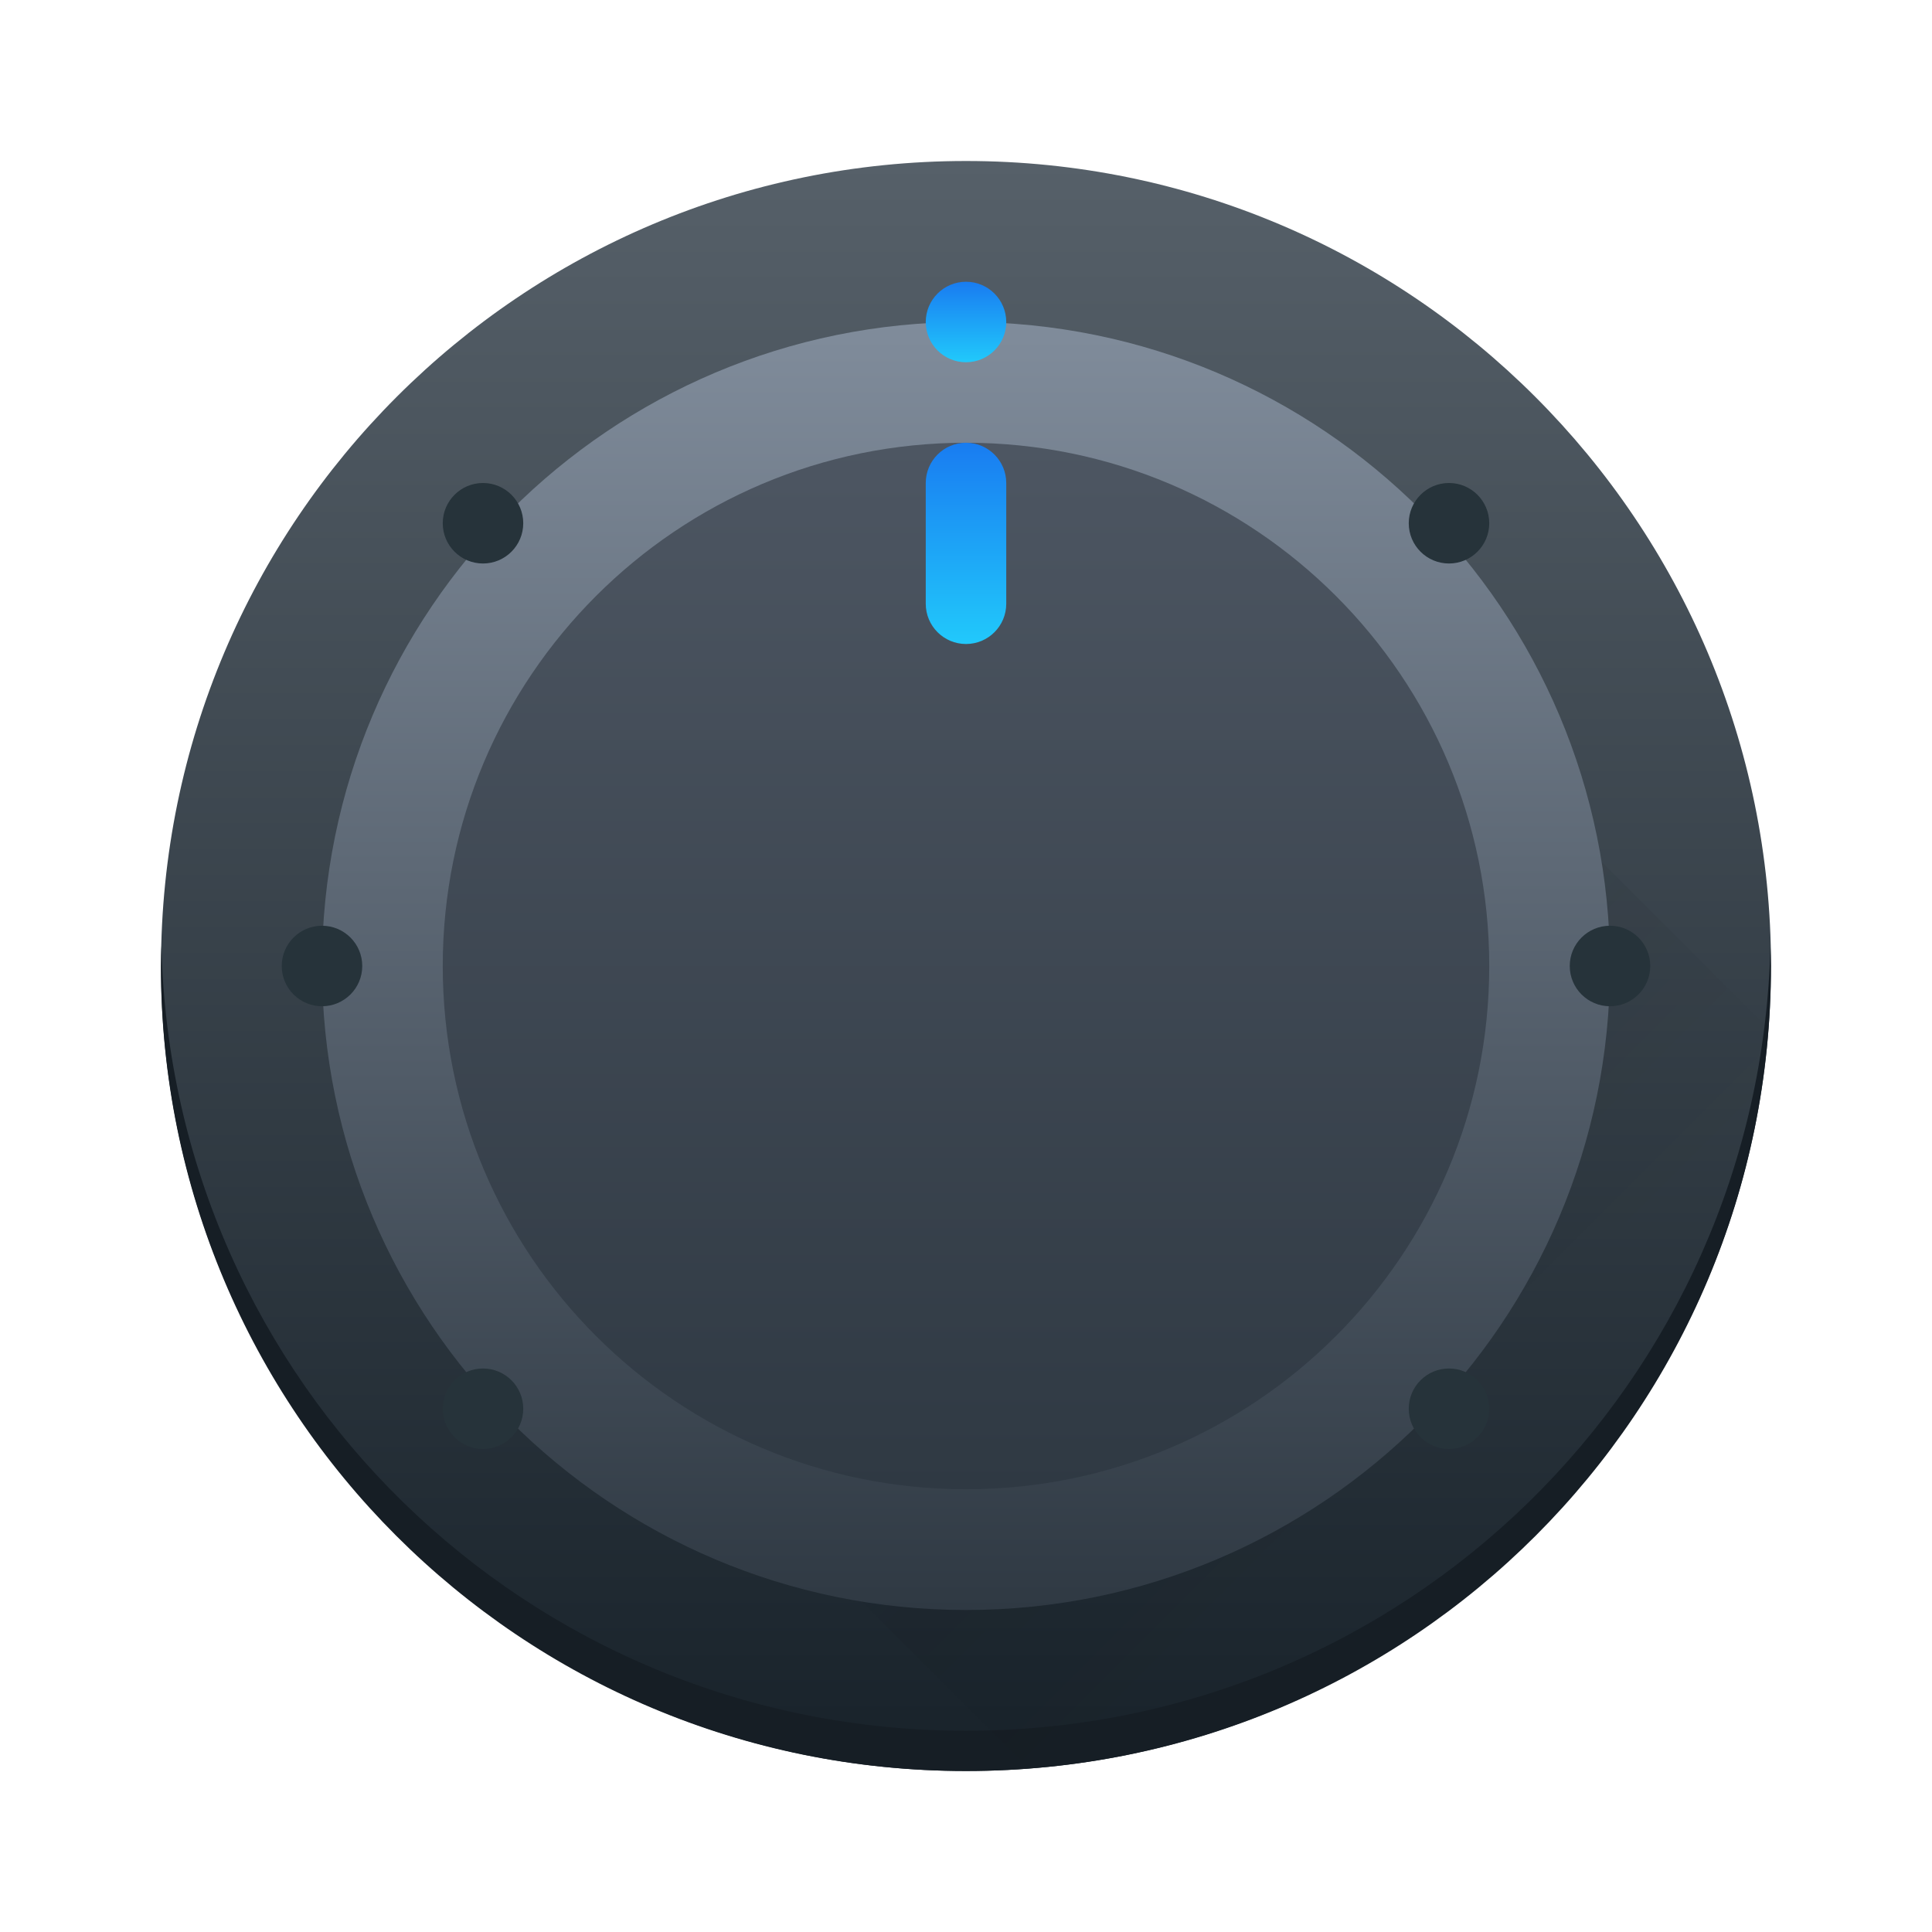
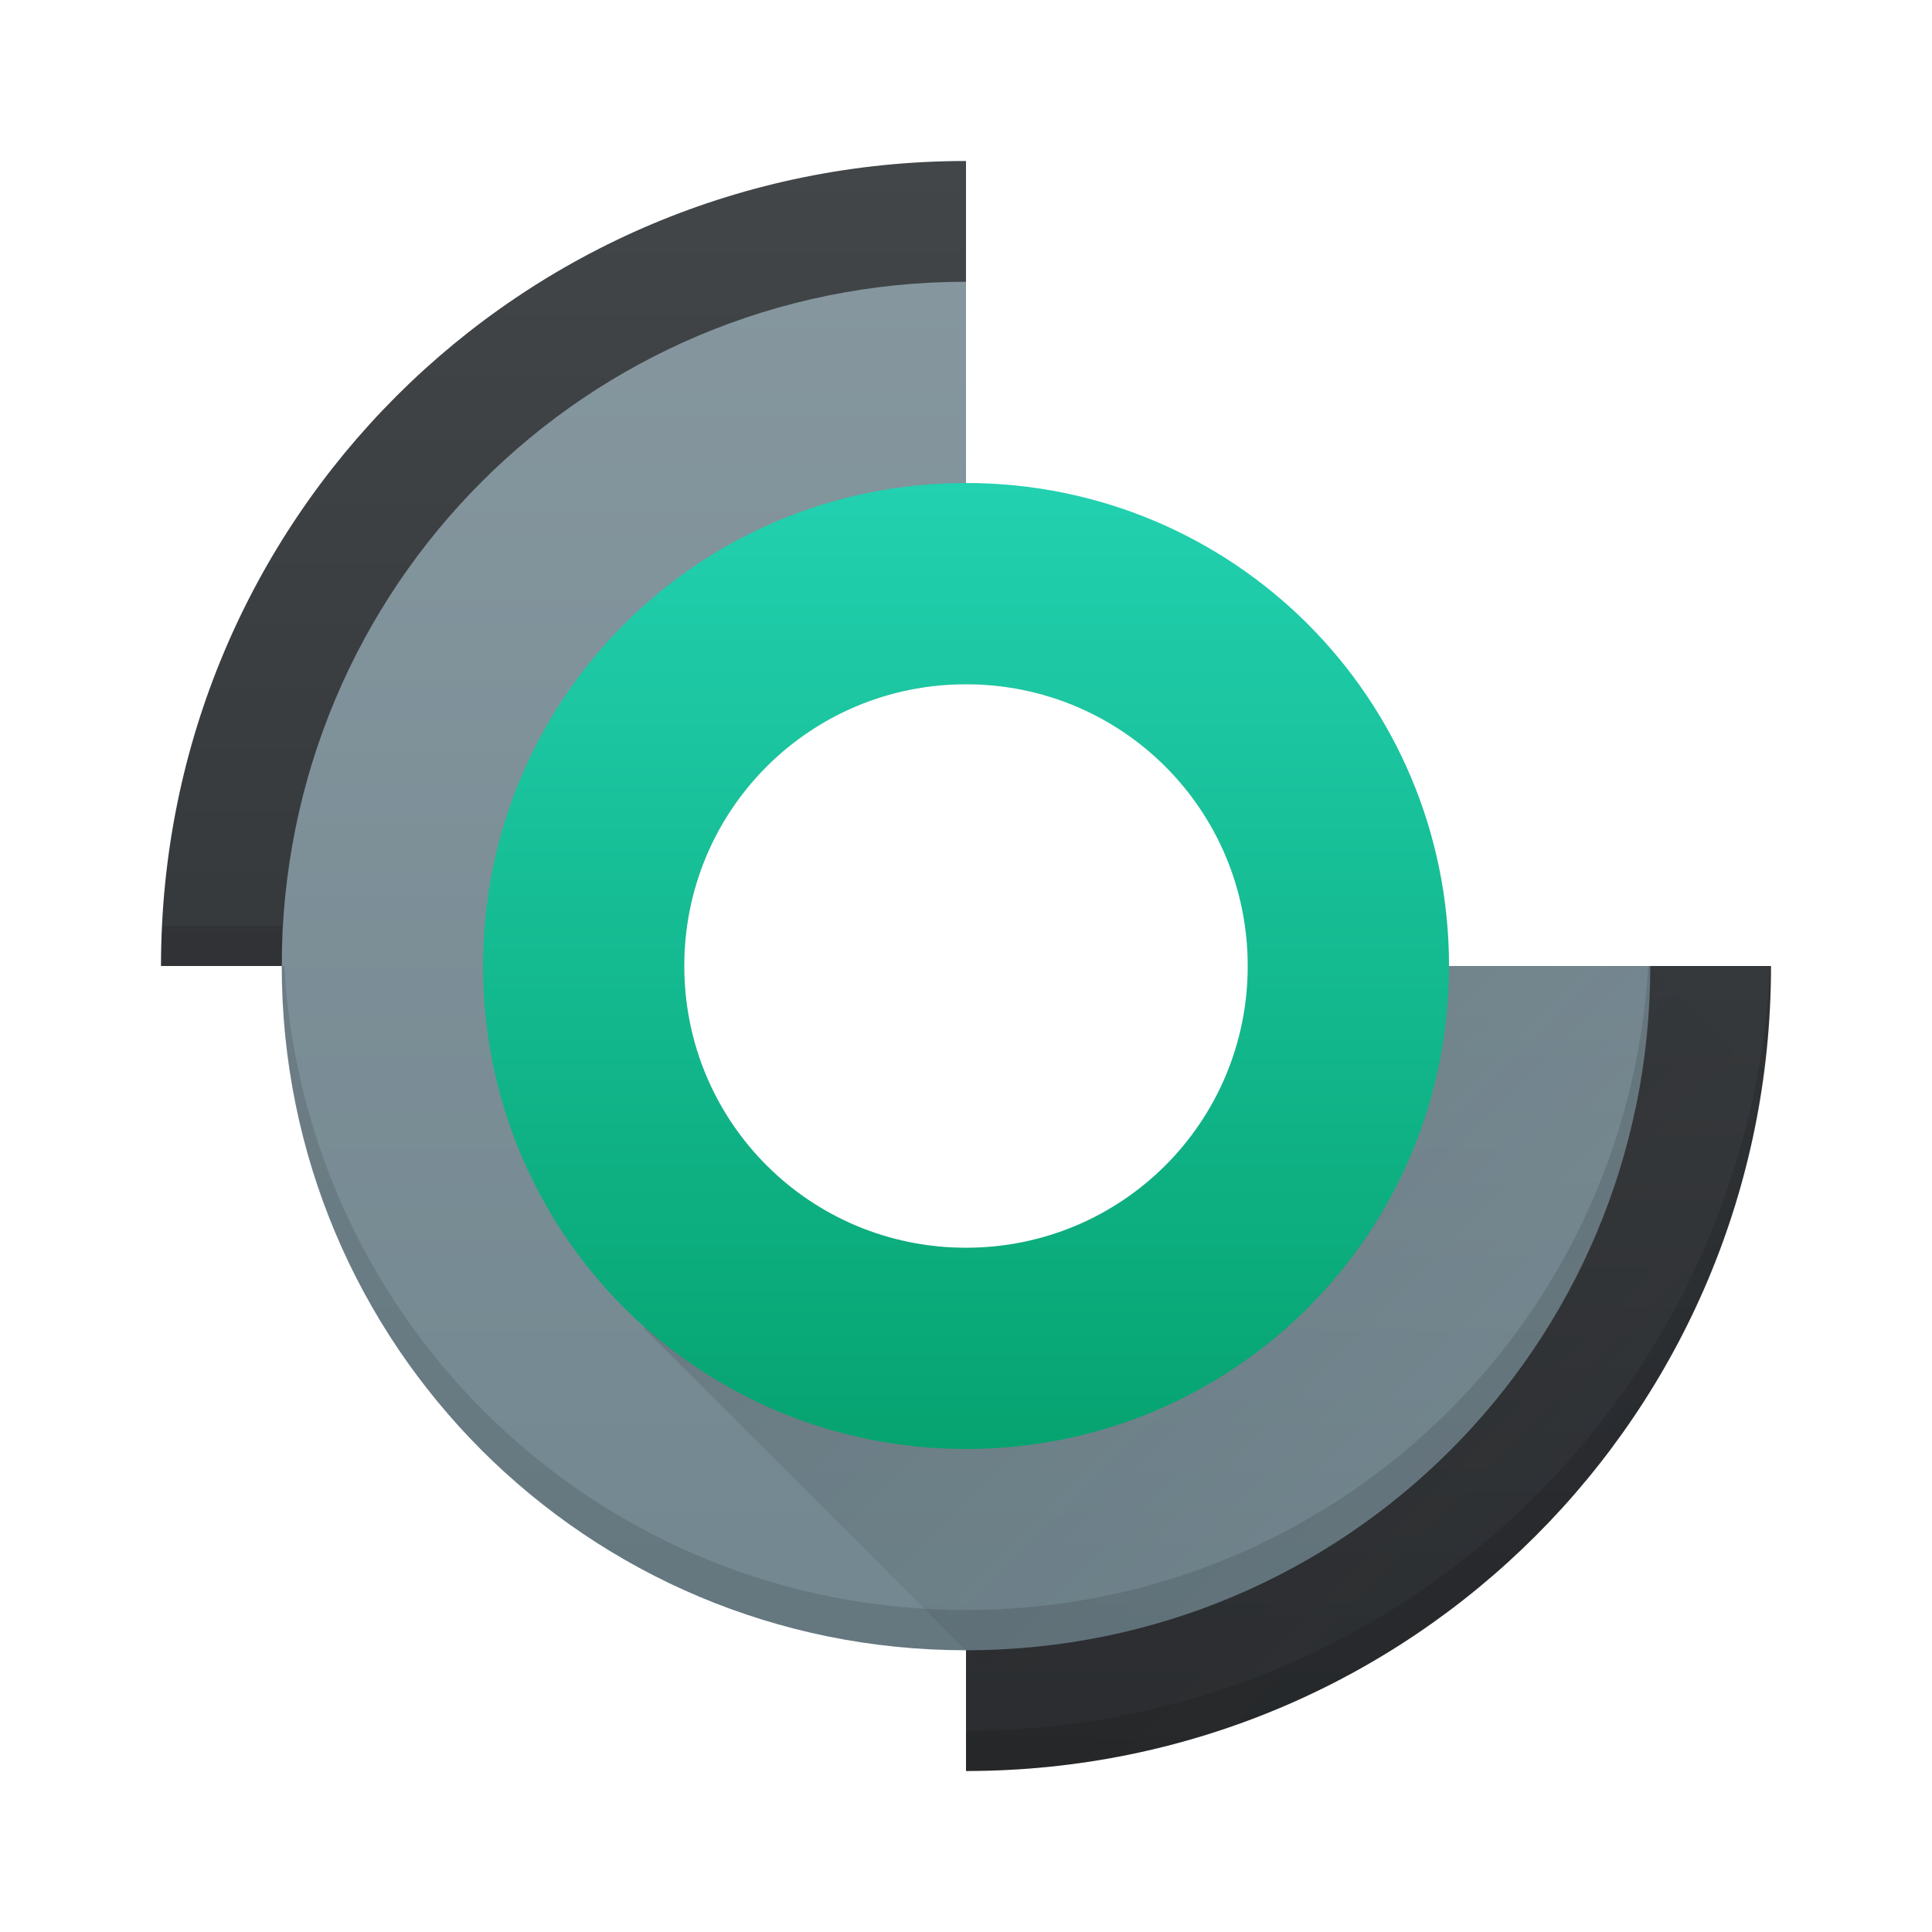
- <svg xmlns="http://www.w3.org/2000/svg" xmlns:xlink="http://www.w3.org/1999/xlink" width="48" height="48" viewBox="0 0 48 48">
+ <svg xmlns="http://www.w3.org/2000/svg" width="48" height="48">
  <defs>
-     <linearGradient id="a" y1="543.8" y2="503.8" x2="0" gradientUnits="userSpaceOnUse">
-       <stop stop-color="#18222a" />
-       <stop offset="1" stop-color="#566069" />
+     <linearGradient id="a" y1="41" y2="7" x2="0" gradientUnits="userSpaceOnUse">
+       <stop stop-color="#728790" />
+       <stop offset="1" stop-color="#85969e" />
    </linearGradient>
-     <linearGradient id="b" y1="539.8" y2="507.8" gradientUnits="userSpaceOnUse" x2="0">
-       <stop stop-color="#2f3943" />
-       <stop offset="1" stop-color="#808c9b" />
+     <linearGradient id="b" y1="36" y2="12" x2="0" gradientUnits="userSpaceOnUse">
+       <stop stop-color="#06a370" />
+       <stop offset="1" stop-color="#22d1b0" />
    </linearGradient>
-     <linearGradient id="c" y1="518.8" y2="520.8" gradientUnits="userSpaceOnUse" x2="0" gradientTransform="translate(8-12)">
-       <stop stop-color="#197cf1" />
-       <stop offset="1" stop-color="#21c9fb" />
+     <linearGradient id="c" y1="44" y2="4" x2="0" gradientUnits="userSpaceOnUse">
+       <stop stop-color="#2a2c2f" />
+       <stop offset="1" stop-color="#424649" />
    </linearGradient>
-     <linearGradient id="d" xlink:href="#c" y1="522.8" y2="527.8" gradientUnits="userSpaceOnUse" x2="0" gradientTransform="translate(8-12)" />
-     <linearGradient id="e" y1="536.8" y2="510.8" gradientUnits="userSpaceOnUse" x2="0">
-       <stop stop-color="#2f3943" />
-       <stop offset="1" stop-color="#4d5662" />
-     </linearGradient>
-     <linearGradient id="f" y1="15" x1="15" y2="36" x2="36" gradientUnits="userSpaceOnUse">
-       <stop stop-color="#292c2f" />
-       <stop offset="1" stop-opacity="0" />
+     <linearGradient id="d" y1="15" x1="15" y2="44" x2="44" gradientUnits="userSpaceOnUse">
+       <stop stop-color="#020303" />
+       <stop offset="1" stop-color="#424649" stop-opacity="0" />
    </linearGradient>
  </defs>
-   <g transform="translate(-384.57-499.8)">
-     <rect width="40" x="388.57" y="503.8" stroke-opacity=".55" fill="url(#a)" rx="20" height="40" stroke-width="2.8" />
-     <path fill="#161e25" d="m388.58 523.3c-.004.167-.012.332-.012.5 0 11.08 8.92 20 20 20 11.08 0 20-8.92 20-20 0-.168-.008-.333-.012-.5-.265 10.846-9.08 19.5-19.988 19.5-10.912 0-19.724-8.654-19.988-19.5" />
-     <path opacity=".2" fill="url(#f)" d="m33.19 14.809l-18.383 18.383 10.742 10.744c9.837-.748 17.636-8.548 18.385-18.385z" transform="translate(384.57 499.8)" />
-     <g stroke-opacity=".55" stroke-width="2.8">
-       <rect width="32" x="392.57" y="507.8" fill="url(#b)" rx="16" height="32" />
-       <rect width="26" x="395.57" y="510.8" fill="url(#e)" rx="13" height="26" />
-     </g>
-     <rect width="2" x="407.57" y="510.8" fill="url(#d)" rx="1" height="5" />
-     <circle fill="url(#c)" cx="408.57" cy="507.8" r="1" />
-     <g fill="#26333a">
-       <circle cx="424.57" cy="523.8" r="1" />
-       <circle cx="392.57" cy="523.8" r="1" />
-       <circle cx="396.57" cy="512.8" r="1" />
-       <circle cx="420.57" cy="512.8" r="1" />
-       <circle cx="396.57" cy="534.8" r="1" />
-       <circle cx="420.57" cy="534.8" r="1" />
+   <g stroke-opacity=".55" stroke-width="2.8">
+     <path fill="url(#c)" d="m24 4c-11.08 0-20 8.92-20 20h7c0-7.202 5.798-13 13-13zm13 20c0 7.202-5.798 13-13 13v7c11.08 0 20-8.92 20-20z" />
+     <path fill="url(#a)" d="m24 7c-9.418 0-17 7.582-17 17 0 9.418 7.582 17 17 17 9.418 0 17-7.582 17-17h-7c0 5.54-4.46 10-10 10-5.54 0-10-4.46-10-10 0-5.54 4.46-10 10-10z" />
+   </g>
+   <path opacity=".2" fill="url(#d)" fill-rule="evenodd" d="m22 15l-7 7 2.68 10-1.68 1 10.801 10.801c8.829-1.227 15.773-8.171 17-17l-2.801-2.801h-5c0-3.597-1.575-6.804-4.066-9zm2 2c3.878 0 7 3.122 7 7 0 3.878-3.122 7-7 7-3.878 0-7-3.122-7-7 0-3.878 3.122-7 7-7" />
+   <g stroke-opacity=".55" stroke-width="2.8">
+     <path fill="url(#b)" d="m24 12c-6.648 0-12 5.352-12 12 0 6.648 5.352 12 12 12 6.648 0 12-5.352 12-12 0-6.648-5.352-12-12-12m0 5c3.878 0 7 3.122 7 7 0 3.878-3.122 7-7 7-3.878 0-7-3.122-7-7 0-3.878 3.122-7 7-7" />
+     <g fill-opacity=".118">
+       <path d="m4.03 23c-.016.332-.025.664-.025 1h3v-1h-2zm39.949 1c-.518 10.611-9.23 19-19.975 19v1c11.08 0 20-8.92 20-20z" />
+       <path d="m7 24c0 9.418 7.582 17 17 17 9.418 0 17-7.582 17-17h-.051c-.517 8.946-7.869 16-16.949 16-9.08 0-16.417-7.06-16.936-16z" />
    </g>
  </g>
</svg>
